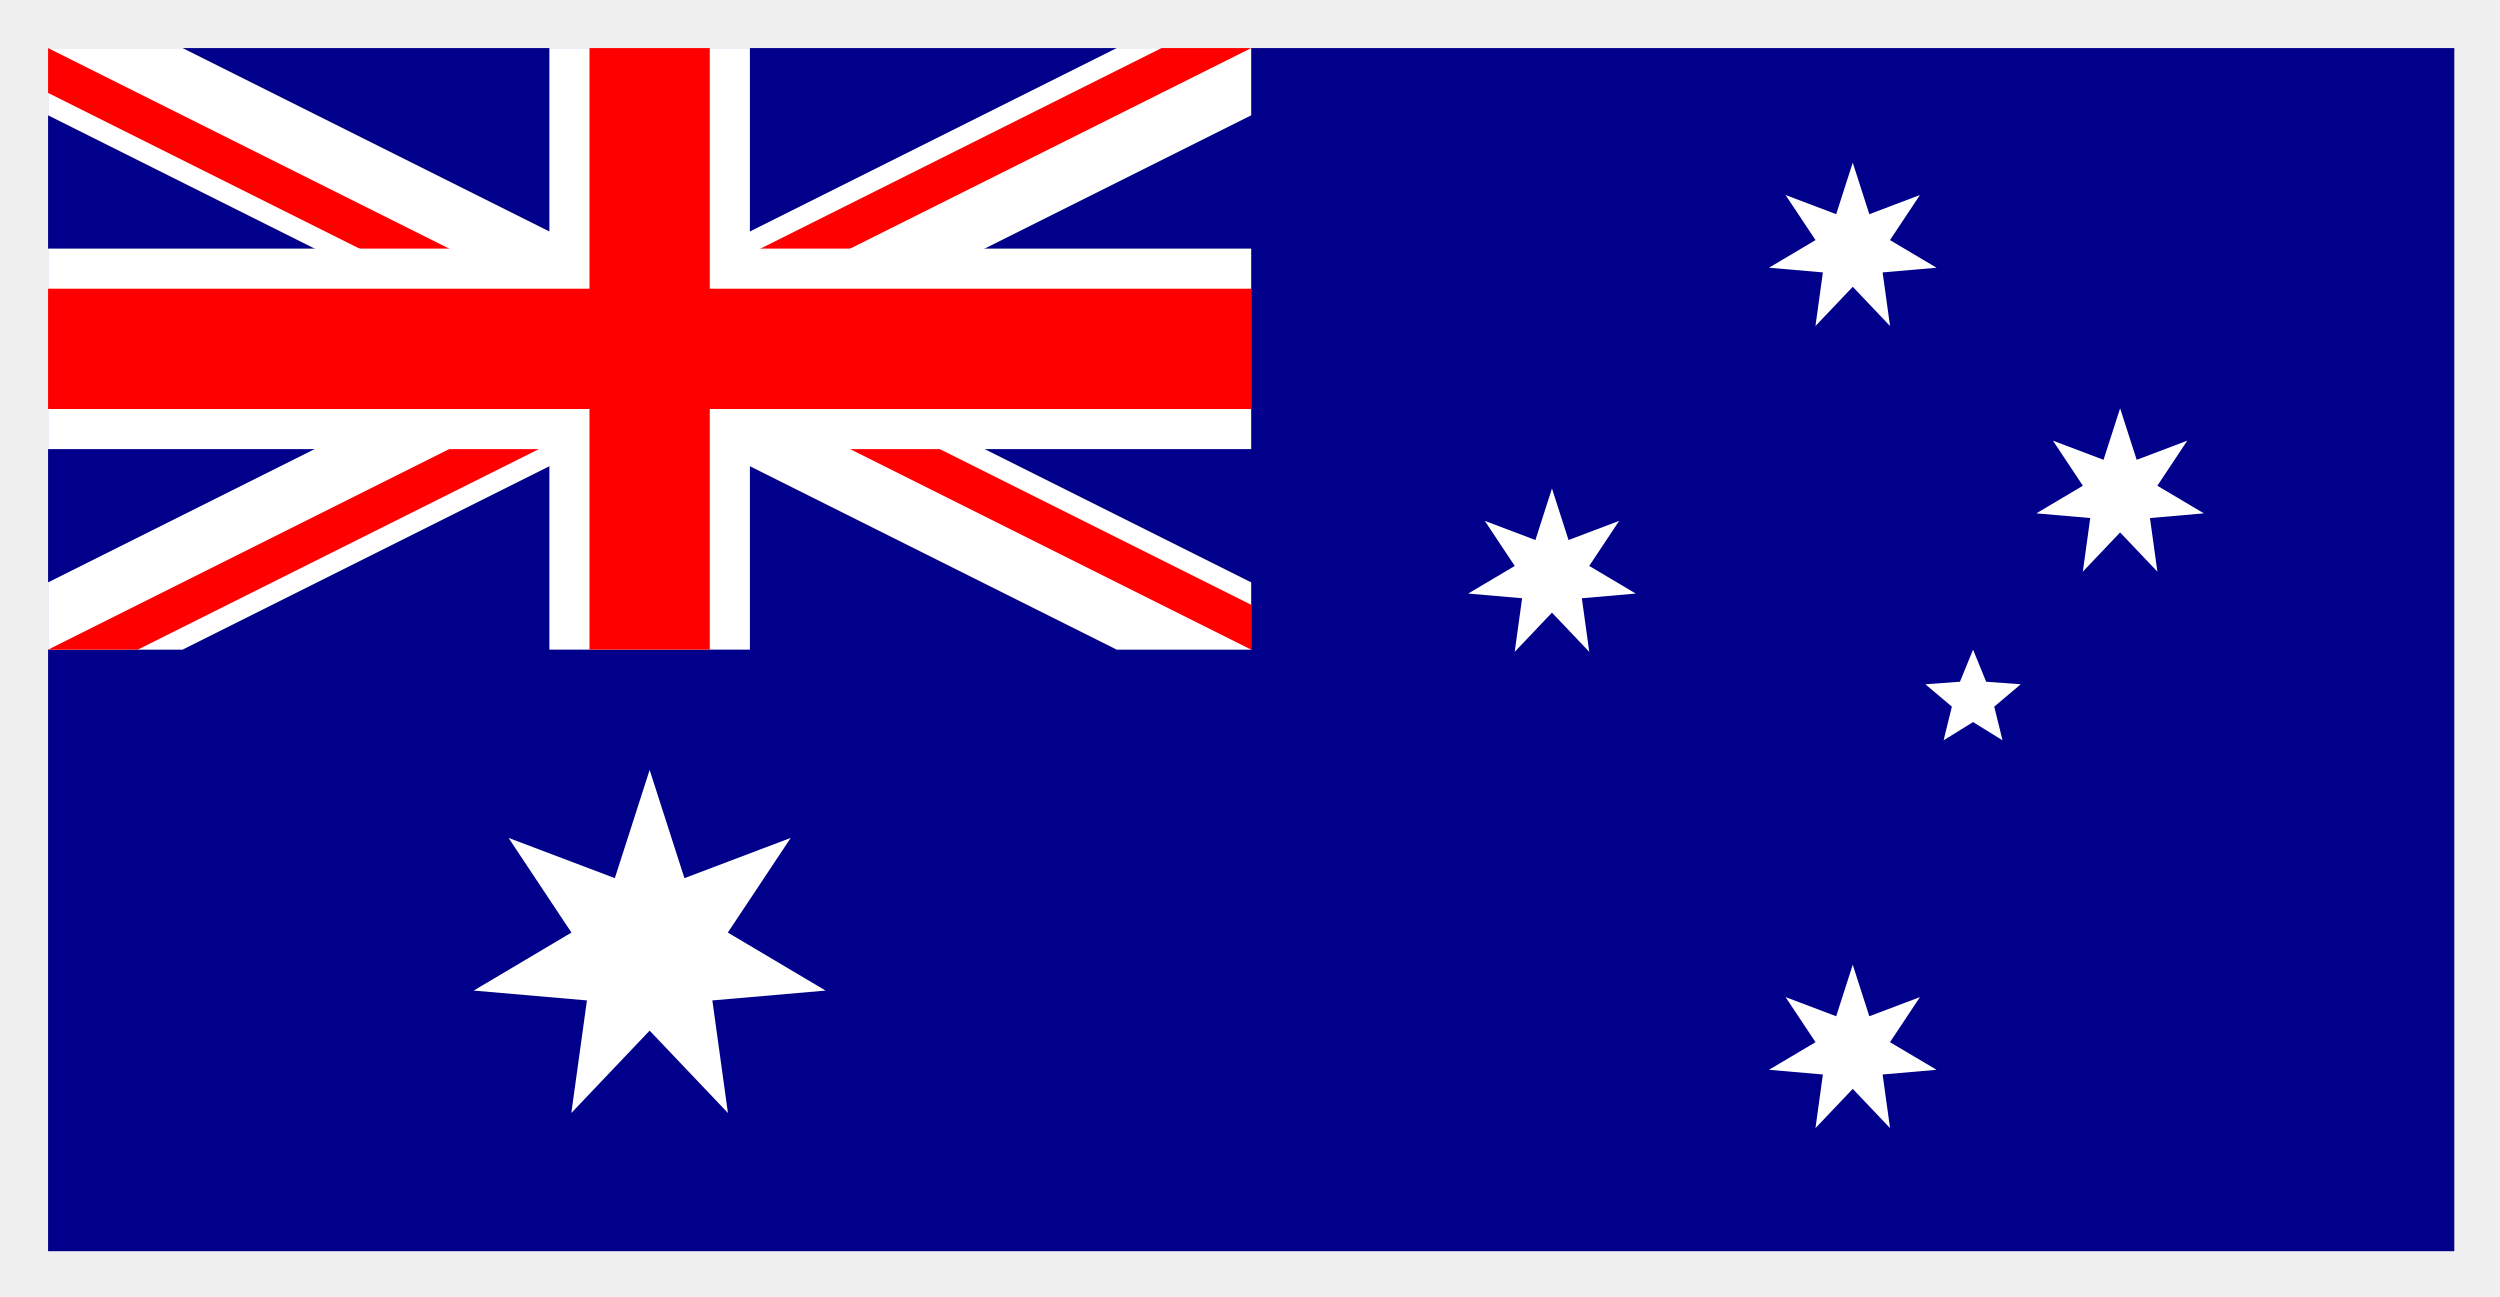
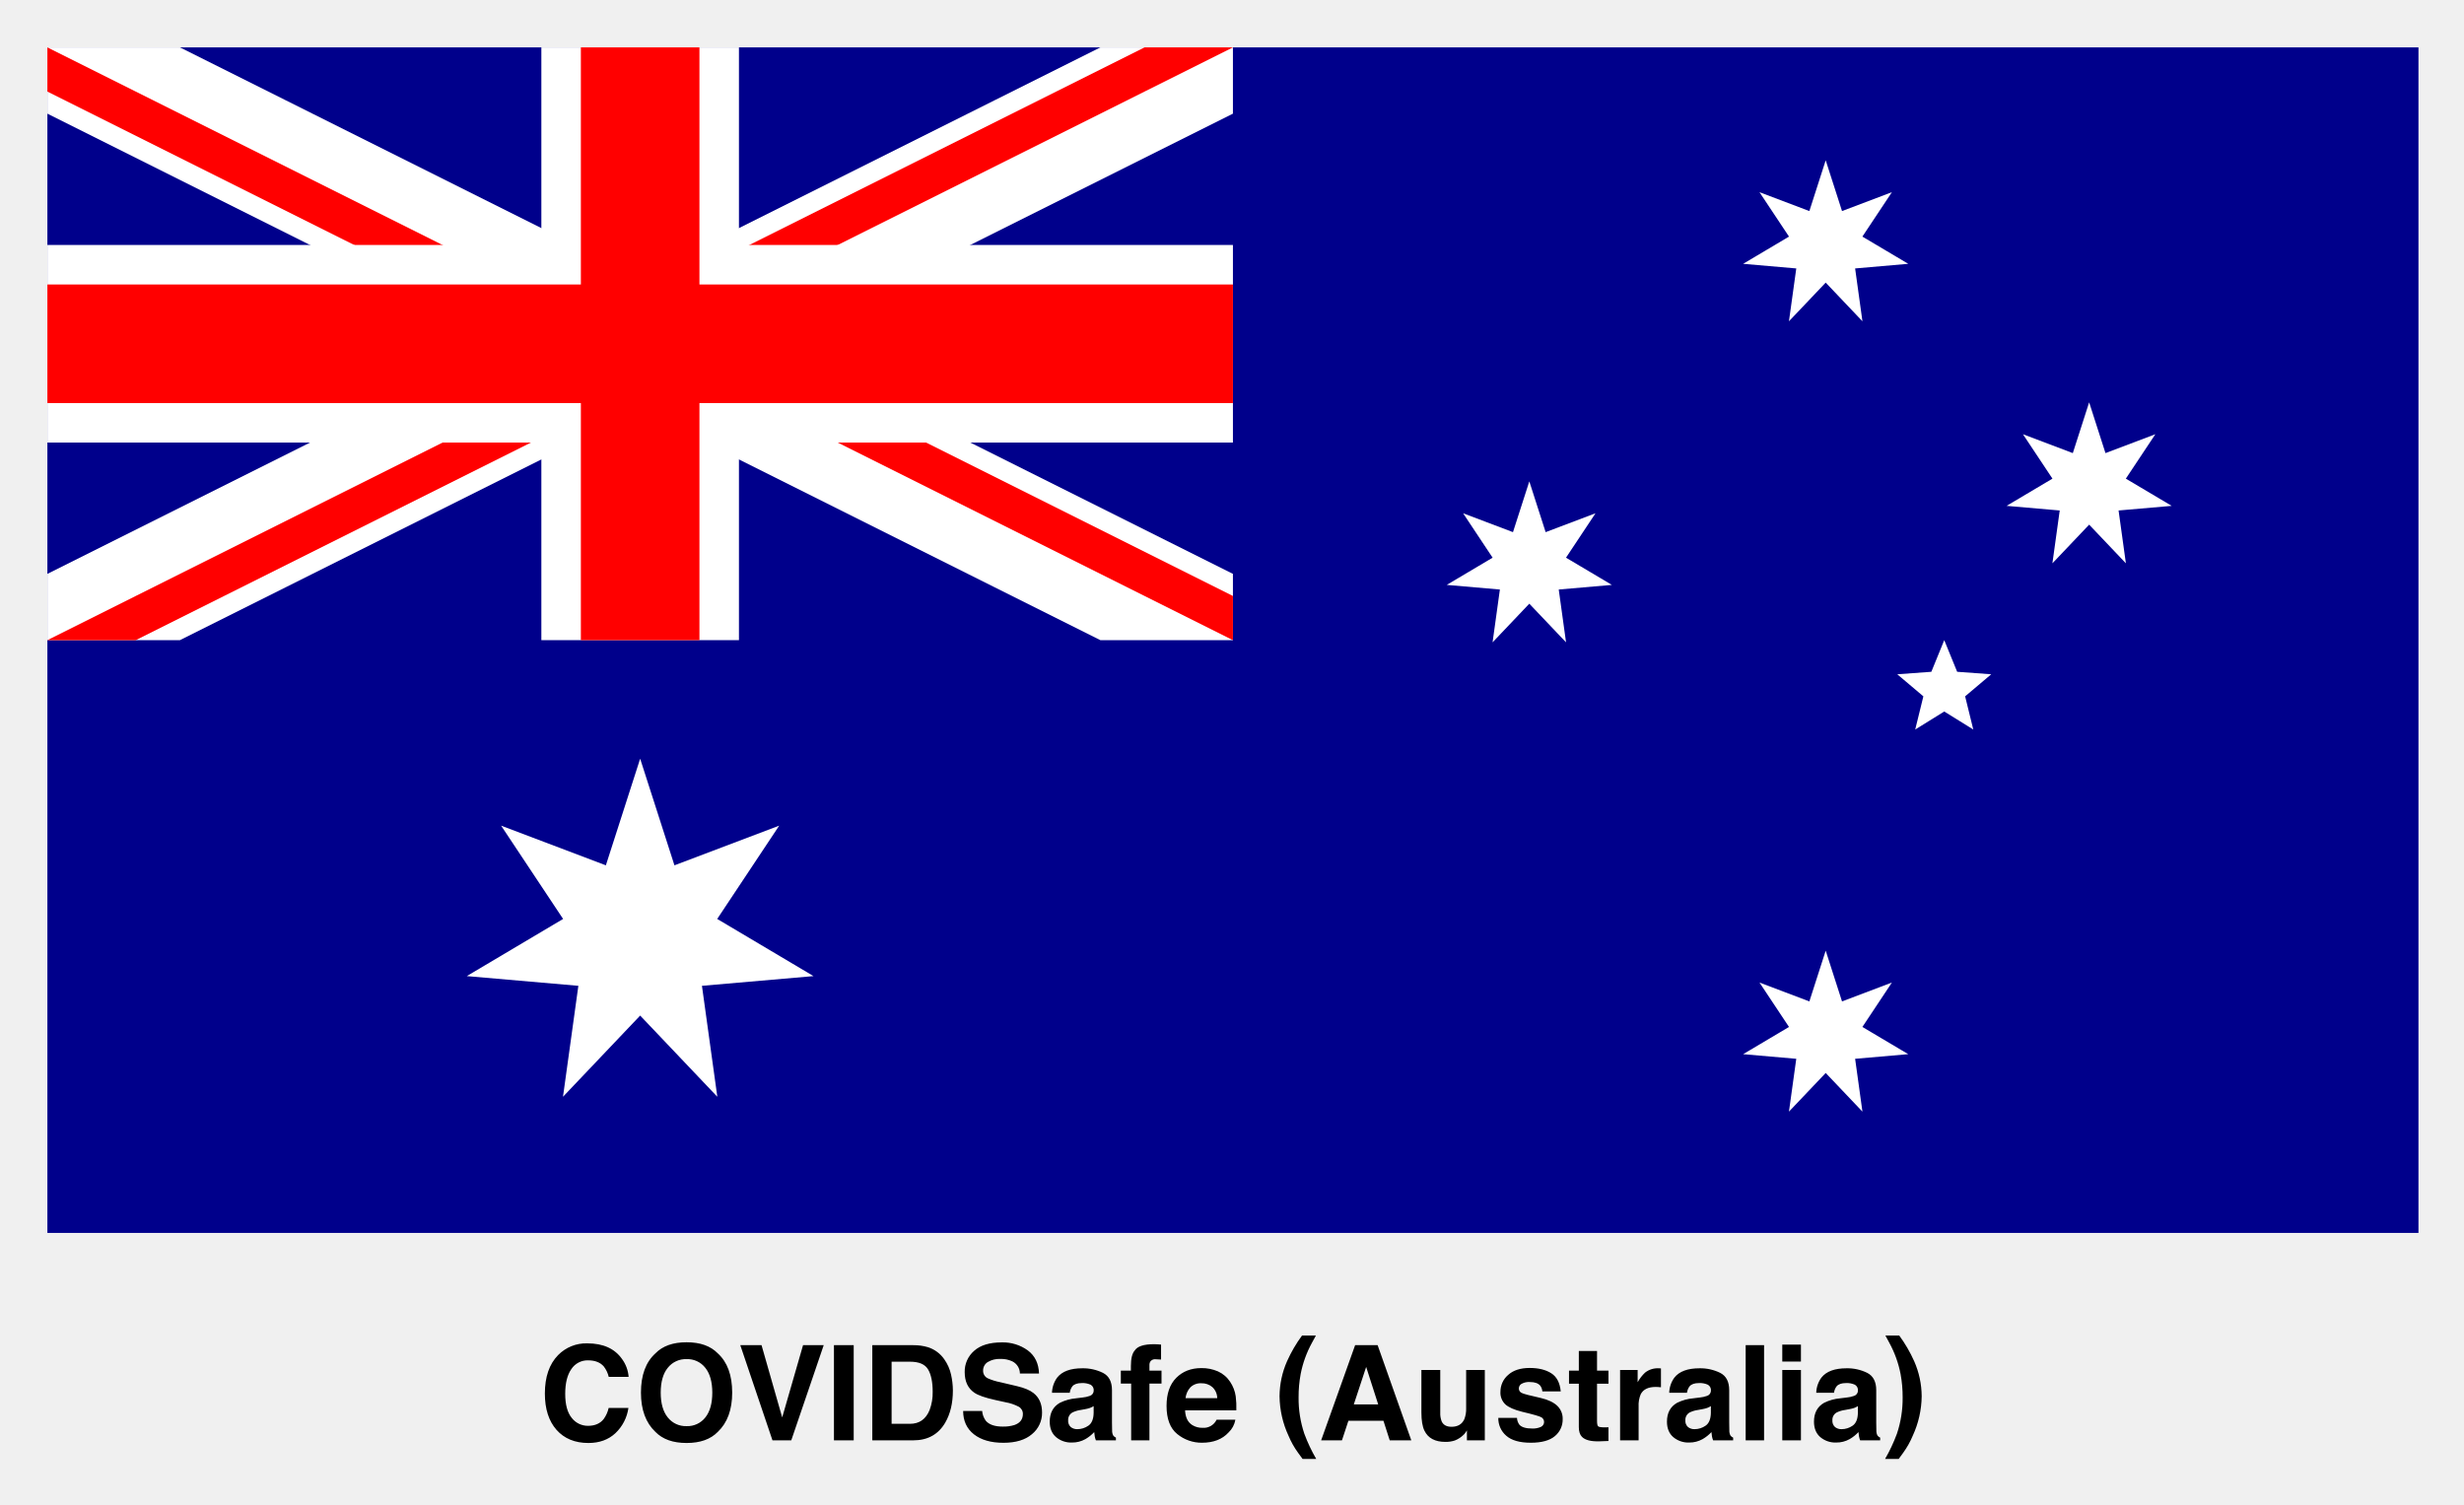
- <svg xmlns="http://www.w3.org/2000/svg" xmlns:xlink="http://www.w3.org/1999/xlink" role="img" viewBox="-201.40 -201.40 10472.80 5432.80">
+ <svg xmlns="http://www.w3.org/2000/svg" role="img" viewBox="-25.58 -25.58 1330.16 812.16">
  <defs>
-     <clipPath id="b">
-       <path d="M0 0h6v3H0z" />
+     <clipPath id="clip-path">
+       <path d="M0 0h640v320H0z" class="cls-1" />
    </clipPath>
-     <clipPath id="c">
-       <path d="M0 0v1.5h6V3zm6 0H3v3H0z" />
+     <clipPath id="clip-path-2">
+       <path d="M-0 0v160H640v160zM640 0H320v320H0z" class="cls-1" />
    </clipPath>
-     <path id="a" d="M0-360l69.421 215.845 212.038-80.301L155.988-35.603 350.974 80.108 125.093 99.758l31.105 224.59L0 160l-156.198 164.349 31.105-224.59-225.881-19.651 194.986-115.711-125.471-188.853 212.038 80.301z" />
-     <path id="e" d="M0-210L54.86-75.508l144.862 10.615L88.765 28.842l34.67 141.052L0 93.333l-123.435 76.56 34.67-141.052-110.957-93.735 144.862-10.615z" />
-     <use id="d" transform="scale(2.1)" xlink:href="#a" />
+     <style>.cls-1{fill:none}.cls-9{fill:#fff}</style>
  </defs>
-   <path fill="#00008b" d="M0 0h10080v5040H0z" />
-   <path stroke="#fff" stroke-width=".6" d="M0 0l6 3m0-3L0 3" clip-path="url(#b)" transform="scale(840)" />
-   <path stroke="red" stroke-width=".4" d="M0 0l6 3m0-3L0 3" clip-path="url(#c)" transform="scale(840)" />
-   <path stroke="#fff" d="M2520 0v2520M0 1260h5040" stroke-width="840" />
-   <path stroke="red" stroke-width="504" d="M2520 0v2520M0 1260h5040" />
-   <g fill="#fff">
-     <use x="2520" y="3780" xlink:href="#d" />
-     <use x="7560" y="4200" xlink:href="#a" />
-     <use x="6300" y="2205" xlink:href="#a" />
-     <use x="7560" y="840" xlink:href="#a" />
-     <use x="8680" y="1869" xlink:href="#a" />
-     <use x="8064" y="2730" xlink:href="#e" />
+   <path fill="#00008b" d="M0 0h1280v640H0z" />
+   <g clip-path="url(#clip-path)">
+     <path stroke="#fff" stroke-miterlimit="426.667" stroke-width="64" d="M-0 0L640 320m0-320L0 320" />
  </g>
+   <g clip-path="url(#clip-path-2)">
+     <path stroke="red" stroke-miterlimit="426.667" stroke-width="42.667" d="M-0 0L640 320m0-320L0 320" />
+   </g>
+   <path stroke="#fff" stroke-miterlimit="426.667" stroke-width="106.667" d="M320 0v320M0 160h640" />
+   <path stroke="red" stroke-miterlimit="426.667" stroke-width="64" d="M320 0v320M0 160h640" />
+   <g id="Comwlth">
+     <g id="Cstar">
+       <path id="Star7" d="M320 384l18.512 57.559 56.543-21.414-33.459 50.361L413.593 501.362l-60.235 5.24 8.295 59.891L320 522.667 278.347 566.493l8.295-59.891-60.235-5.24 51.996-30.856-33.459-50.361 56.543 21.414z" class="cls-9" />
+     </g>
+   </g>
+   <g id="αCrucis">
+     <path id="Star7-2" d="M960 487.619l8.815 27.409 26.925-10.197-15.933 23.981 24.76 14.693-28.683 2.495 3.95 28.519L960 553.651l-19.835 20.87 3.95-28.519-28.683-2.495 24.76-14.693-15.933-23.981 26.925 10.197z" class="cls-9" data-name="Star7" />
+   </g>
+   <g id="βCrucis">
+     <path id="Star7-3" d="M800 234.286l8.815 27.409 26.925-10.197-15.933 23.981 24.76 14.693-28.683 2.495 3.95 28.519L800 300.317l-19.835 20.87 3.95-28.519-28.683-2.495 24.76-14.693-15.933-23.981 26.925 10.197z" class="cls-9" data-name="Star7" />
+   </g>
+   <g id="γCrucis">
+     <path id="Star7-4" d="M960 60.952l8.815 27.409 26.925-10.197-15.933 23.981 24.76 14.693-28.683 2.495 3.95 28.519L960 126.984l-19.835 20.87 3.95-28.519-28.683-2.495 24.76-14.693-15.933-23.981 26.925 10.197z" class="cls-9" data-name="Star7" />
+   </g>
+   <g id="δCrucis">
+     <path id="Star7-5" d="M1102.222 191.619l8.815 27.409 26.925-10.197-15.933 23.981 24.76 14.693-28.683 2.495 3.95 28.519-19.835-20.87-19.835 20.87 3.95-28.519-28.683-2.495 24.76-14.693-15.933-23.981 26.925 10.197z" class="cls-9" data-name="Star7" />
+   </g>
+   <g id="εCrucis">
+     <path id="Star5" d="M1024 320l6.966 17.078 18.395 1.348-14.09 11.903 4.402 17.911L1024 358.519l-15.674 9.722 4.402-17.911-14.09-11.903 18.395-1.348z" class="cls-9" />
+   </g>
+   <path d="M275.7 705.965a21.153 21.153 0 0 1 15.794-6.344q12.828 0 18.759 8.505a18.54 18.54 0 0 1 3.518 9.586h-10.736a14.636 14.636 0 0 0-2.63-5.577q-2.868-3.346-8.502-3.346a10.477 10.477 0 0 0-9.05 4.723q-3.312 4.724-3.312 13.368 0 8.645 3.495 12.95a10.953 10.953 0 0 0 8.882 4.305q5.524 0 8.423-3.695a16.216 16.216 0 0 0 2.659-5.961h10.666a23.145 23.145 0 0 1-7.052 13.664q-5.673 5.264-14.535 5.264-10.966 0-17.242-7.111-6.276-7.145-6.276-19.59-0-13.455 7.138-20.74zm86.209 41.445q-5.821 5.996-16.836 5.996-11.015 0-16.836-5.996-7.808-7.354-7.808-21.193 0-14.117 7.808-21.193 5.821-5.994 16.836-5.995 11.014 0 16.836 5.995 7.772 7.077 7.773 21.193 0 13.839-7.773 21.193zm-6.71-7.808q3.747-4.706 3.747-13.385 0-8.644-3.747-13.368a12.247 12.247 0 0 0-10.126-4.723 12.409 12.409 0 0 0-10.178 4.705q-3.8 4.706-3.799 13.385 0 8.68 3.799 13.385a12.409 12.409 0 0 0 10.178 4.706 12.264 12.264 0 0 0 10.126-4.706zm52.739-39.005H419.092L401.575 751.976H391.433l-17.376-51.379h11.468l11.154 39.005zM435.283 751.976h-10.666v-51.379h10.666zm40.145-50.264a16.982 16.982 0 0 1 8.756 6.518 22.857 22.857 0 0 1 3.663 8.296 39.791 39.791 0 0 1 .977 8.505q0 10.248-4.116 17.359-5.582 9.586-17.233 9.586h-22.152v-51.379h22.152a27.054 27.054 0 0 1 7.953 1.115zm-19.683 7.808v33.532h9.915q7.611 0 10.613-7.494a26.394 26.394 0 0 0 1.641-9.795q0-7.843-2.461-12.043-2.462-4.201-9.793-4.201zm48.869 26.596a10.426 10.426 0 0 0 1.957 5.264q2.669 3.171 9.147 3.172a19.683 19.683 0 0 0 6.299-.837q4.592-1.603 4.591-5.961a4.392 4.392 0 0 0-2.249-3.939 24.399 24.399 0 0 0-7.134-2.405l-5.562-1.22q-8.201-1.812-11.268-3.939-5.194-3.555-5.194-11.12a14.767 14.767 0 0 1 5.081-11.467q5.082-4.566 14.927-4.566a22.885 22.885 0 0 1 14.026 4.305q5.805 4.305 6.087 12.496h-10.318a7.356 7.356 0 0 0-4.145-6.589 14.209 14.209 0 0 0-6.396-1.289 12.179 12.179 0 0 0-6.79 1.673 5.295 5.295 0 0 0-2.537 4.671 4.406 4.406 0 0 0 2.502 4.113 31.023 31.023 0 0 0 6.826 2.126l9.017 2.126q5.928 1.394 8.886 3.73 4.594 3.626 4.594 10.492a14.743 14.743 0 0 1-5.444 11.694q-5.443 4.654-15.378 4.653-10.147 0-15.96-4.583-5.814-4.583-5.813-12.601zm54.123-7.25a15.713 15.713 0 0 0 3.968-.871 2.989 2.989 0 0 0 2.142-2.823 3.339 3.339 0 0 0-1.643-3.225 10.382 10.382 0 0 0-4.823-.889q-3.568 0-5.053 1.743a7.187 7.187 0 0 0-1.413 3.485h-9.586a14.535 14.535 0 0 1 2.8-8.191q3.956-5.02 13.583-5.019a24.225 24.225 0 0 1 11.133 2.475q4.866 2.475 4.866 9.342v17.429q0 1.813.07 4.392a5.52 5.52 0 0 0 .592 2.649 3.55 3.55 0 0 0 1.464 1.15v1.464h-10.806a11.037 11.037 0 0 1-.627-2.161q-.175-1.011-.279-2.301a20.51 20.51 0 0 1-4.768 3.799 14.41 14.41 0 0 1-7.293 1.847 12.582 12.582 0 0 1-8.572-2.945q-3.384-2.945-3.383-8.348 0-7.006 5.443-10.144a24.325 24.325 0 0 1 8.779-2.44zm6.075 4.636a11.075 11.075 0 0 1-1.926.959 16.323 16.323 0 0 1-2.668.679l-2.261.418a14.901 14.901 0 0 0-4.566 1.36 4.538 4.538 0 0 0-2.347 4.218 4.406 4.406 0 0 0 1.434 3.678 5.447 5.447 0 0 0 3.486 1.133 10.383 10.383 0 0 0 5.999-1.882q2.744-1.883 2.849-6.867zm34.3-33.376q.766.052 2.092.157v8.087q-.837-.105-2.806-.157a3.23 3.23 0 0 0-2.719.871 3.161 3.161 0 0 0-.749 2.039v3.207h6.518v7.007H594.929V751.976h-9.865v-30.639h-5.577v-7.007h5.438v-2.44q0-6.099 2.057-8.401 2.161-3.415 10.422-3.416.941 0 1.708.052zm32.81 14.625a15.454 15.454 0 0 1 6.566 5.621 18.661 18.661 0 0 1 3.027 7.855 48.513 48.513 0 0 1 .328 7.54h-27.672q.231 5.718 3.973 8.017a10.091 10.091 0 0 0 5.478 1.429 7.717 7.717 0 0 0 7.561-4.357h10.142a12.406 12.406 0 0 1-3.683 6.866q-5.105 5.543-14.294 5.543a20.713 20.713 0 0 1-13.383-4.674q-5.798-4.675-5.798-15.212 0-9.872 5.234-15.14 5.234-5.268 13.587-5.268a21.633 21.633 0 0 1 8.935 1.781zm-14.862 8.582a10.319 10.319 0 0 0-2.646 5.881h17.115a8.288 8.288 0 0 0-2.646-6.004 8.706 8.706 0 0 0-5.892-2.049 7.877 7.877 0 0 0-5.93 2.171zm52.184-14.119a74.685 74.685 0 0 1 8.052-13.803h7.494l-2.126 3.904a58.121 58.121 0 0 0-6.1 16.871 66.684 66.684 0 0 0-1.116 12.618 59.614 59.614 0 0 0 3.102 19.624 89.542 89.542 0 0 0 6.414 13.594H677.61l-2.475-3.381a45.327 45.327 0 0 1-5.124-9.132 52.005 52.005 0 0 1-4.845-21.333 47.315 47.315 0 0 1 4.078-18.962zm36.722-8.618h12.148l18.178 51.379H724.649l-3.391-10.562h-18.921l-3.483 10.562h-11.23zm-.708 31.964h13.159l-6.491-20.217zm46.667-18.579V736.883a12.036 12.036 0 0 0 .763 4.88q1.352 2.893 5.306 2.893 5.064 0 6.937-4.113a14.97 14.97 0 0 0 .971-5.891v-20.671h10.073V751.976h-9.655v-5.368q-.139.175-.695 1.046a7.022 7.022 0 0 1-1.321 1.534 13.791 13.791 0 0 1-4.502 2.858 15.317 15.317 0 0 1-5.092.767q-8.411 0-11.332-6.065-1.633-3.346-1.633-9.865v-22.902zm41.41 25.864a6.617 6.617 0 0 0 1.366 3.765q1.856 1.987 6.865 1.987a10.503 10.503 0 0 0 4.676-.872 2.919 2.919 0 0 0 .337-5.159q-1.397-.871-10.393-2.998-6.476-1.603-9.125-4.009a8.689 8.689 0 0 1-2.649-6.832 11.842 11.842 0 0 1 4.139-9.046q4.14-3.781 11.65-3.782 7.125 0 11.615 2.841 4.488 2.841 5.153 9.812h-9.934a5.873 5.873 0 0 0-1.083-3.033q-1.644-2.021-5.593-2.021a8.053 8.053 0 0 0-4.631 1.011 2.908 2.908 0 0 0-1.381 2.37 2.592 2.592 0 0 0 1.469 2.475q1.467.803 10.372 2.754 5.936 1.395 8.9 4.218a9.577 9.577 0 0 1 2.928 7.146 11.537 11.537 0 0 1-4.209 9.22q-4.209 3.572-13.01 3.573-8.977 0-13.255-3.782a12.293 12.293 0 0 1-4.278-9.638zm28.095-18.439v-7.076h5.298v-10.596h9.829v10.596h6.17v7.076h-6.17v20.078q0 2.336.593 2.91.592.575 3.625.575.453 0 .959-.017.505-.017.994-.052v7.425l-4.706.174q-7.041.243-9.62-2.44-1.674-1.707-1.673-5.264V721.406zm48.782-8.313q.191.018.854.053v10.178q-.942-.105-1.673-.14-.733-.035-1.185-.035-5.995 0-8.052 3.904a15.189 15.189 0 0 0-1.15 6.763V751.976h-10.004v-37.995h9.481v6.623a21.01 21.01 0 0 1 4.009-5.194 10.912 10.912 0 0 1 7.25-2.335q.278 0 .471.017zm21.723 15.773a15.707 15.707 0 0 0 3.968-.871 2.989 2.989 0 0 0 2.142-2.823 3.339 3.339 0 0 0-1.643-3.225 10.385 10.385 0 0 0-4.823-.889q-3.568 0-5.052 1.743a7.181 7.181 0 0 0-1.414 3.485h-9.586a14.533 14.533 0 0 1 2.8-8.191q3.956-5.02 13.584-5.019a24.227 24.227 0 0 1 11.133 2.475q4.866 2.475 4.866 9.342v17.429q0 1.813.07 4.392a5.516 5.516 0 0 0 .593 2.649 3.549 3.549 0 0 0 1.464 1.15v1.464h-10.806a11.041 11.041 0 0 1-.628-2.161q-.175-1.011-.278-2.301a20.512 20.512 0 0 1-4.769 3.799 14.409 14.409 0 0 1-7.293 1.847 12.58 12.58 0 0 1-8.572-2.945q-3.384-2.945-3.383-8.348 0-7.006 5.443-10.144a24.323 24.323 0 0 1 8.779-2.44zm6.075 4.636a11.056 11.056 0 0 1-1.926.959 16.309 16.309 0 0 1-2.668.679l-2.261.418a14.907 14.907 0 0 0-4.566 1.36 4.537 4.537 0 0 0-2.347 4.218 4.405 4.405 0 0 0 1.434 3.678 5.446 5.446 0 0 0 3.486 1.133 10.386 10.386 0 0 0 5.999-1.882q2.743-1.883 2.849-6.867zm28.723 18.474h-9.934v-51.379h9.934zm19.903-42.526h-10.074v-9.168h10.074zm-10.074 4.531h10.074V751.976h-10.074zm34.743 14.884a15.707 15.707 0 0 0 3.968-.871 2.989 2.989 0 0 0 2.142-2.823 3.339 3.339 0 0 0-1.643-3.225 10.385 10.385 0 0 0-4.823-.889q-3.568 0-5.052 1.743a7.181 7.181 0 0 0-1.414 3.485h-9.586a14.533 14.533 0 0 1 2.8-8.191q3.956-5.02 13.584-5.019a24.227 24.227 0 0 1 11.133 2.475q4.866 2.475 4.866 9.342v17.429q0 1.813.07 4.392a5.516 5.516 0 0 0 .593 2.649 3.549 3.549 0 0 0 1.464 1.15v1.464H978.601a11.041 11.041 0 0 1-.628-2.161q-.175-1.011-.278-2.301a20.512 20.512 0 0 1-4.769 3.799 14.409 14.409 0 0 1-7.293 1.847 12.58 12.58 0 0 1-8.572-2.945q-3.384-2.945-3.383-8.348 0-7.006 5.443-10.144a24.323 24.323 0 0 1 8.779-2.44zm6.075 4.636a11.056 11.056 0 0 1-1.926.959 16.309 16.309 0 0 1-2.668.679l-2.261.418a14.907 14.907 0 0 0-4.566 1.36 4.537 4.537 0 0 0-2.347 4.218 4.405 4.405 0 0 0 1.434 3.678 5.446 5.446 0 0 0 3.486 1.133 10.386 10.386 0 0 0 5.999-1.882q2.743-1.883 2.849-6.867zm30.368-24.287a47.388 47.388 0 0 1 4.071 18.962 52.088 52.088 0 0 1-4.836 21.333 45.364 45.364 0 0 1-5.116 9.132l-2.47 3.381h-7.341a89.736 89.736 0 0 0 6.39-13.594 59.822 59.822 0 0 0 3.09-19.624 67 67 0 0 0-1.111-12.618 58.299 58.299 0 0 0-6.078-16.871l-2.119-3.904h7.481a74.79 74.79 0 0 1 8.038 13.803z" />
</svg>
